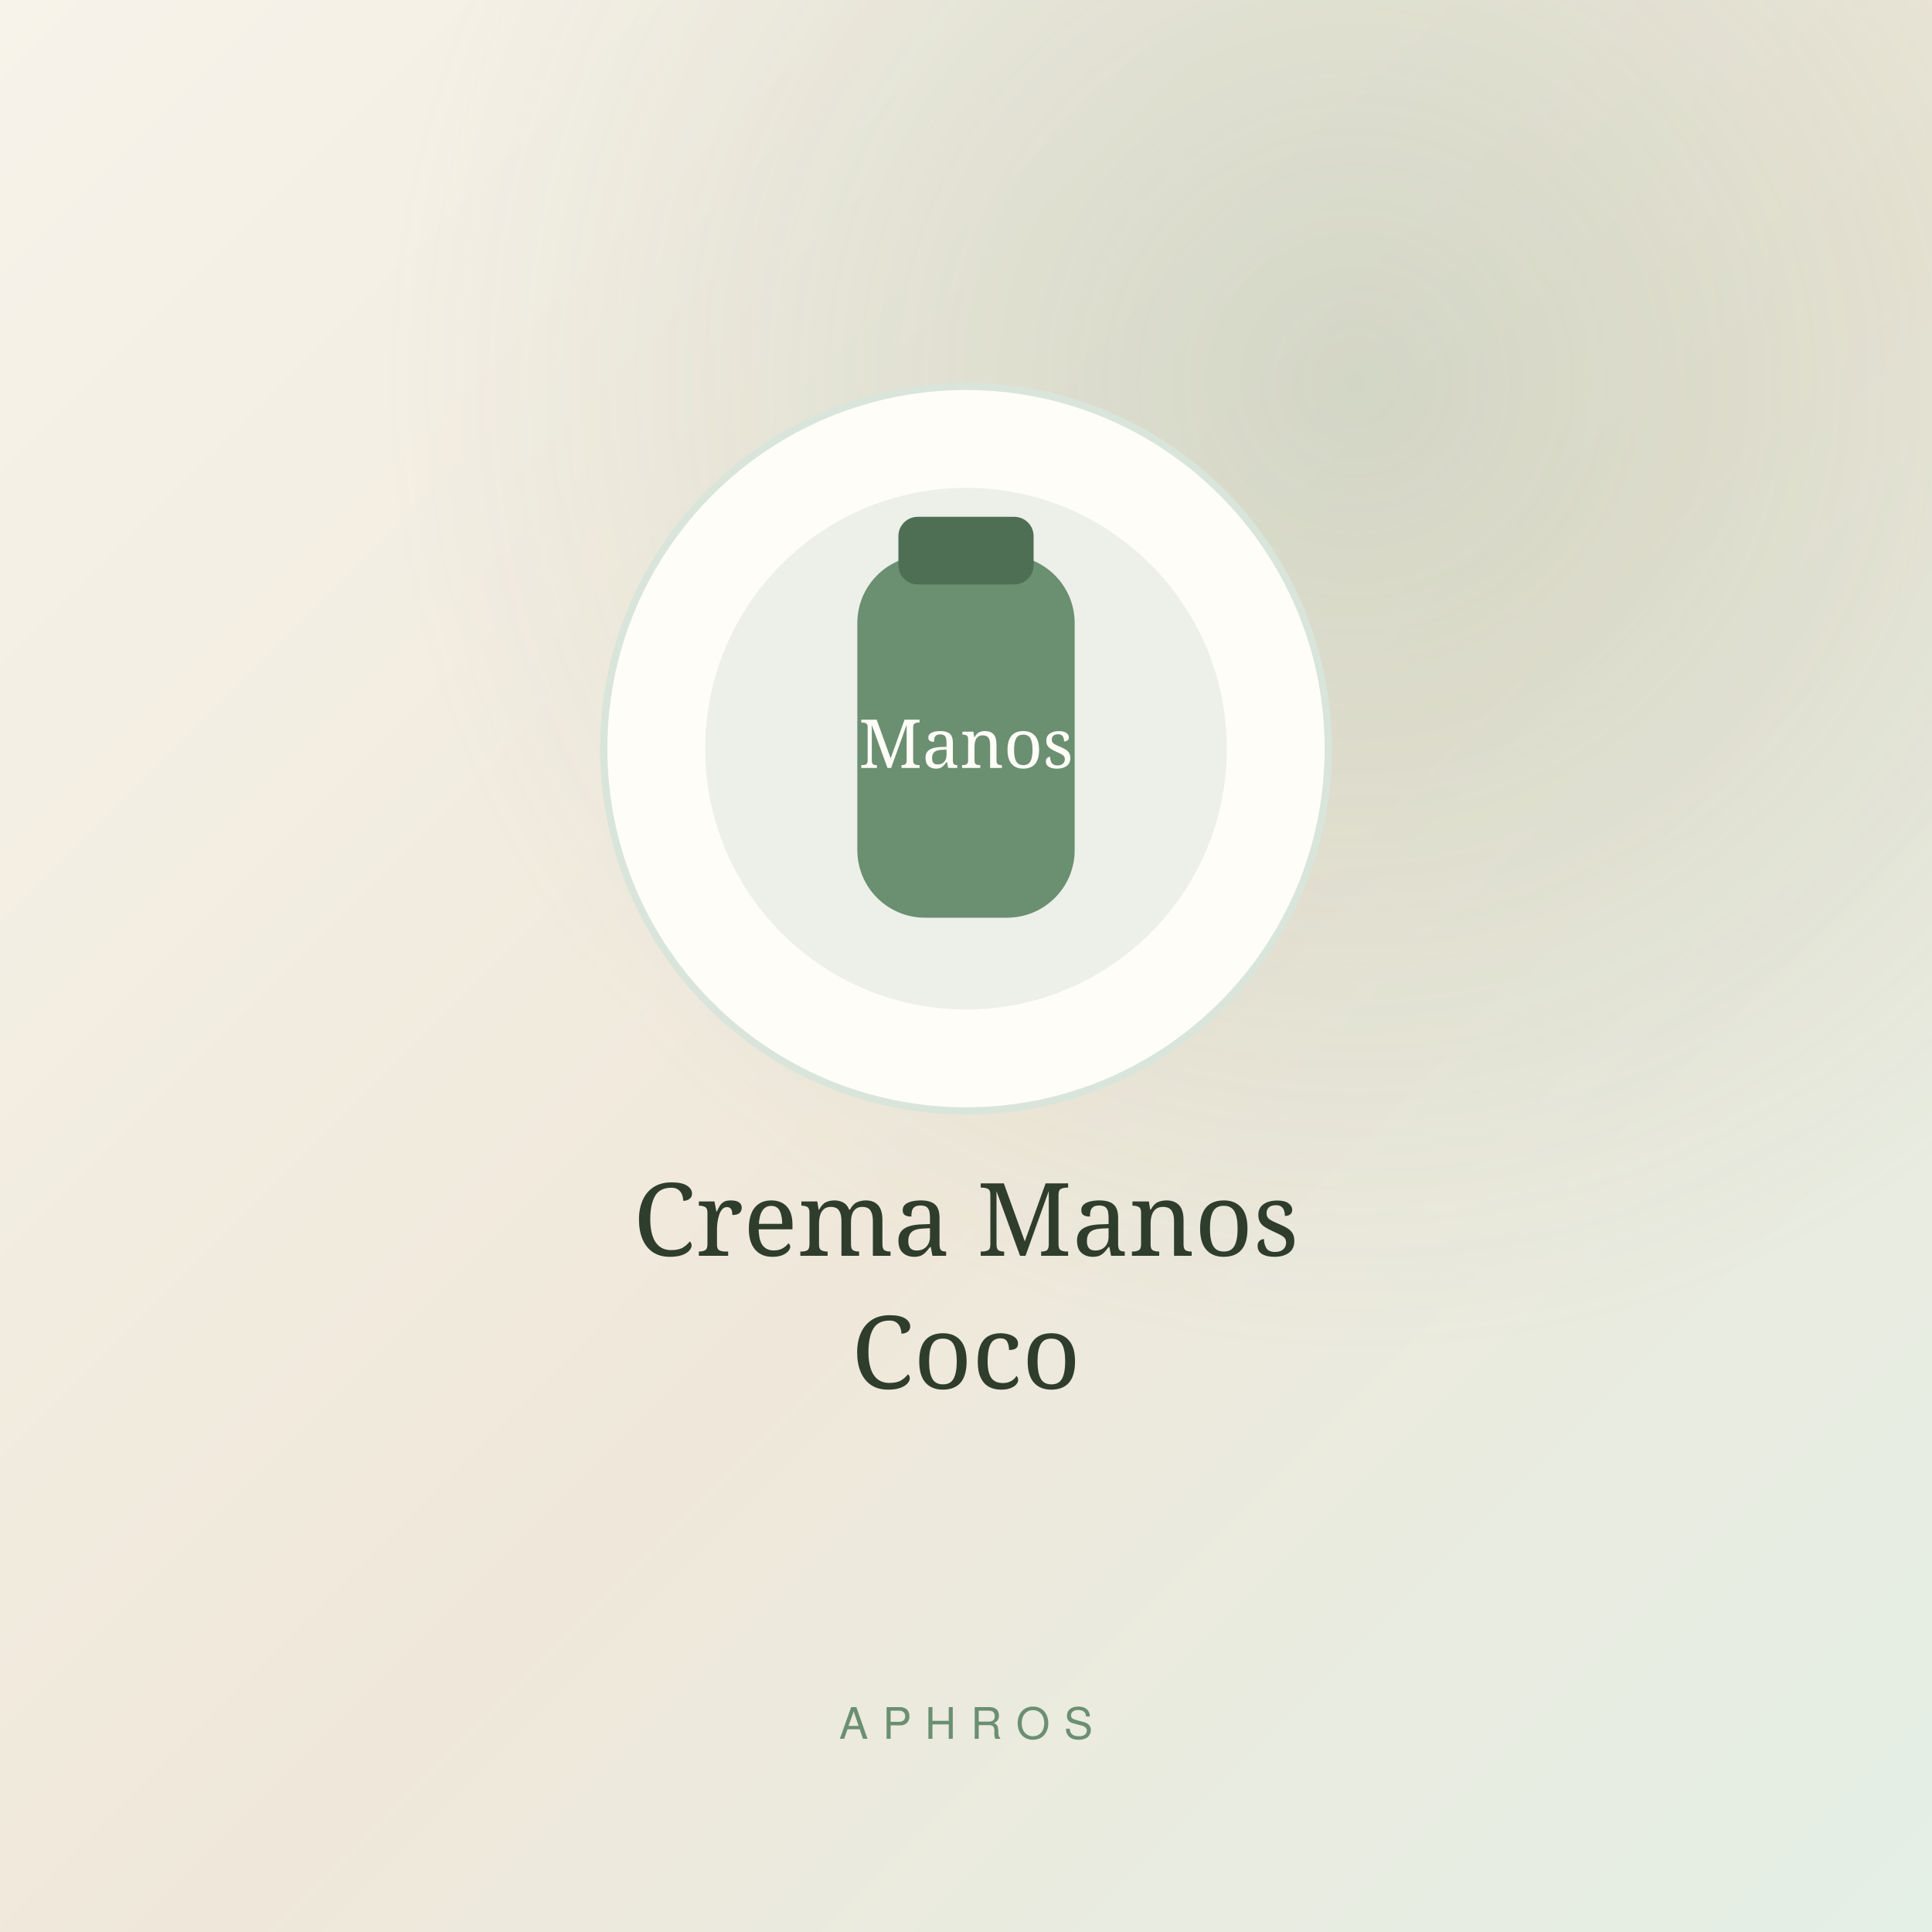
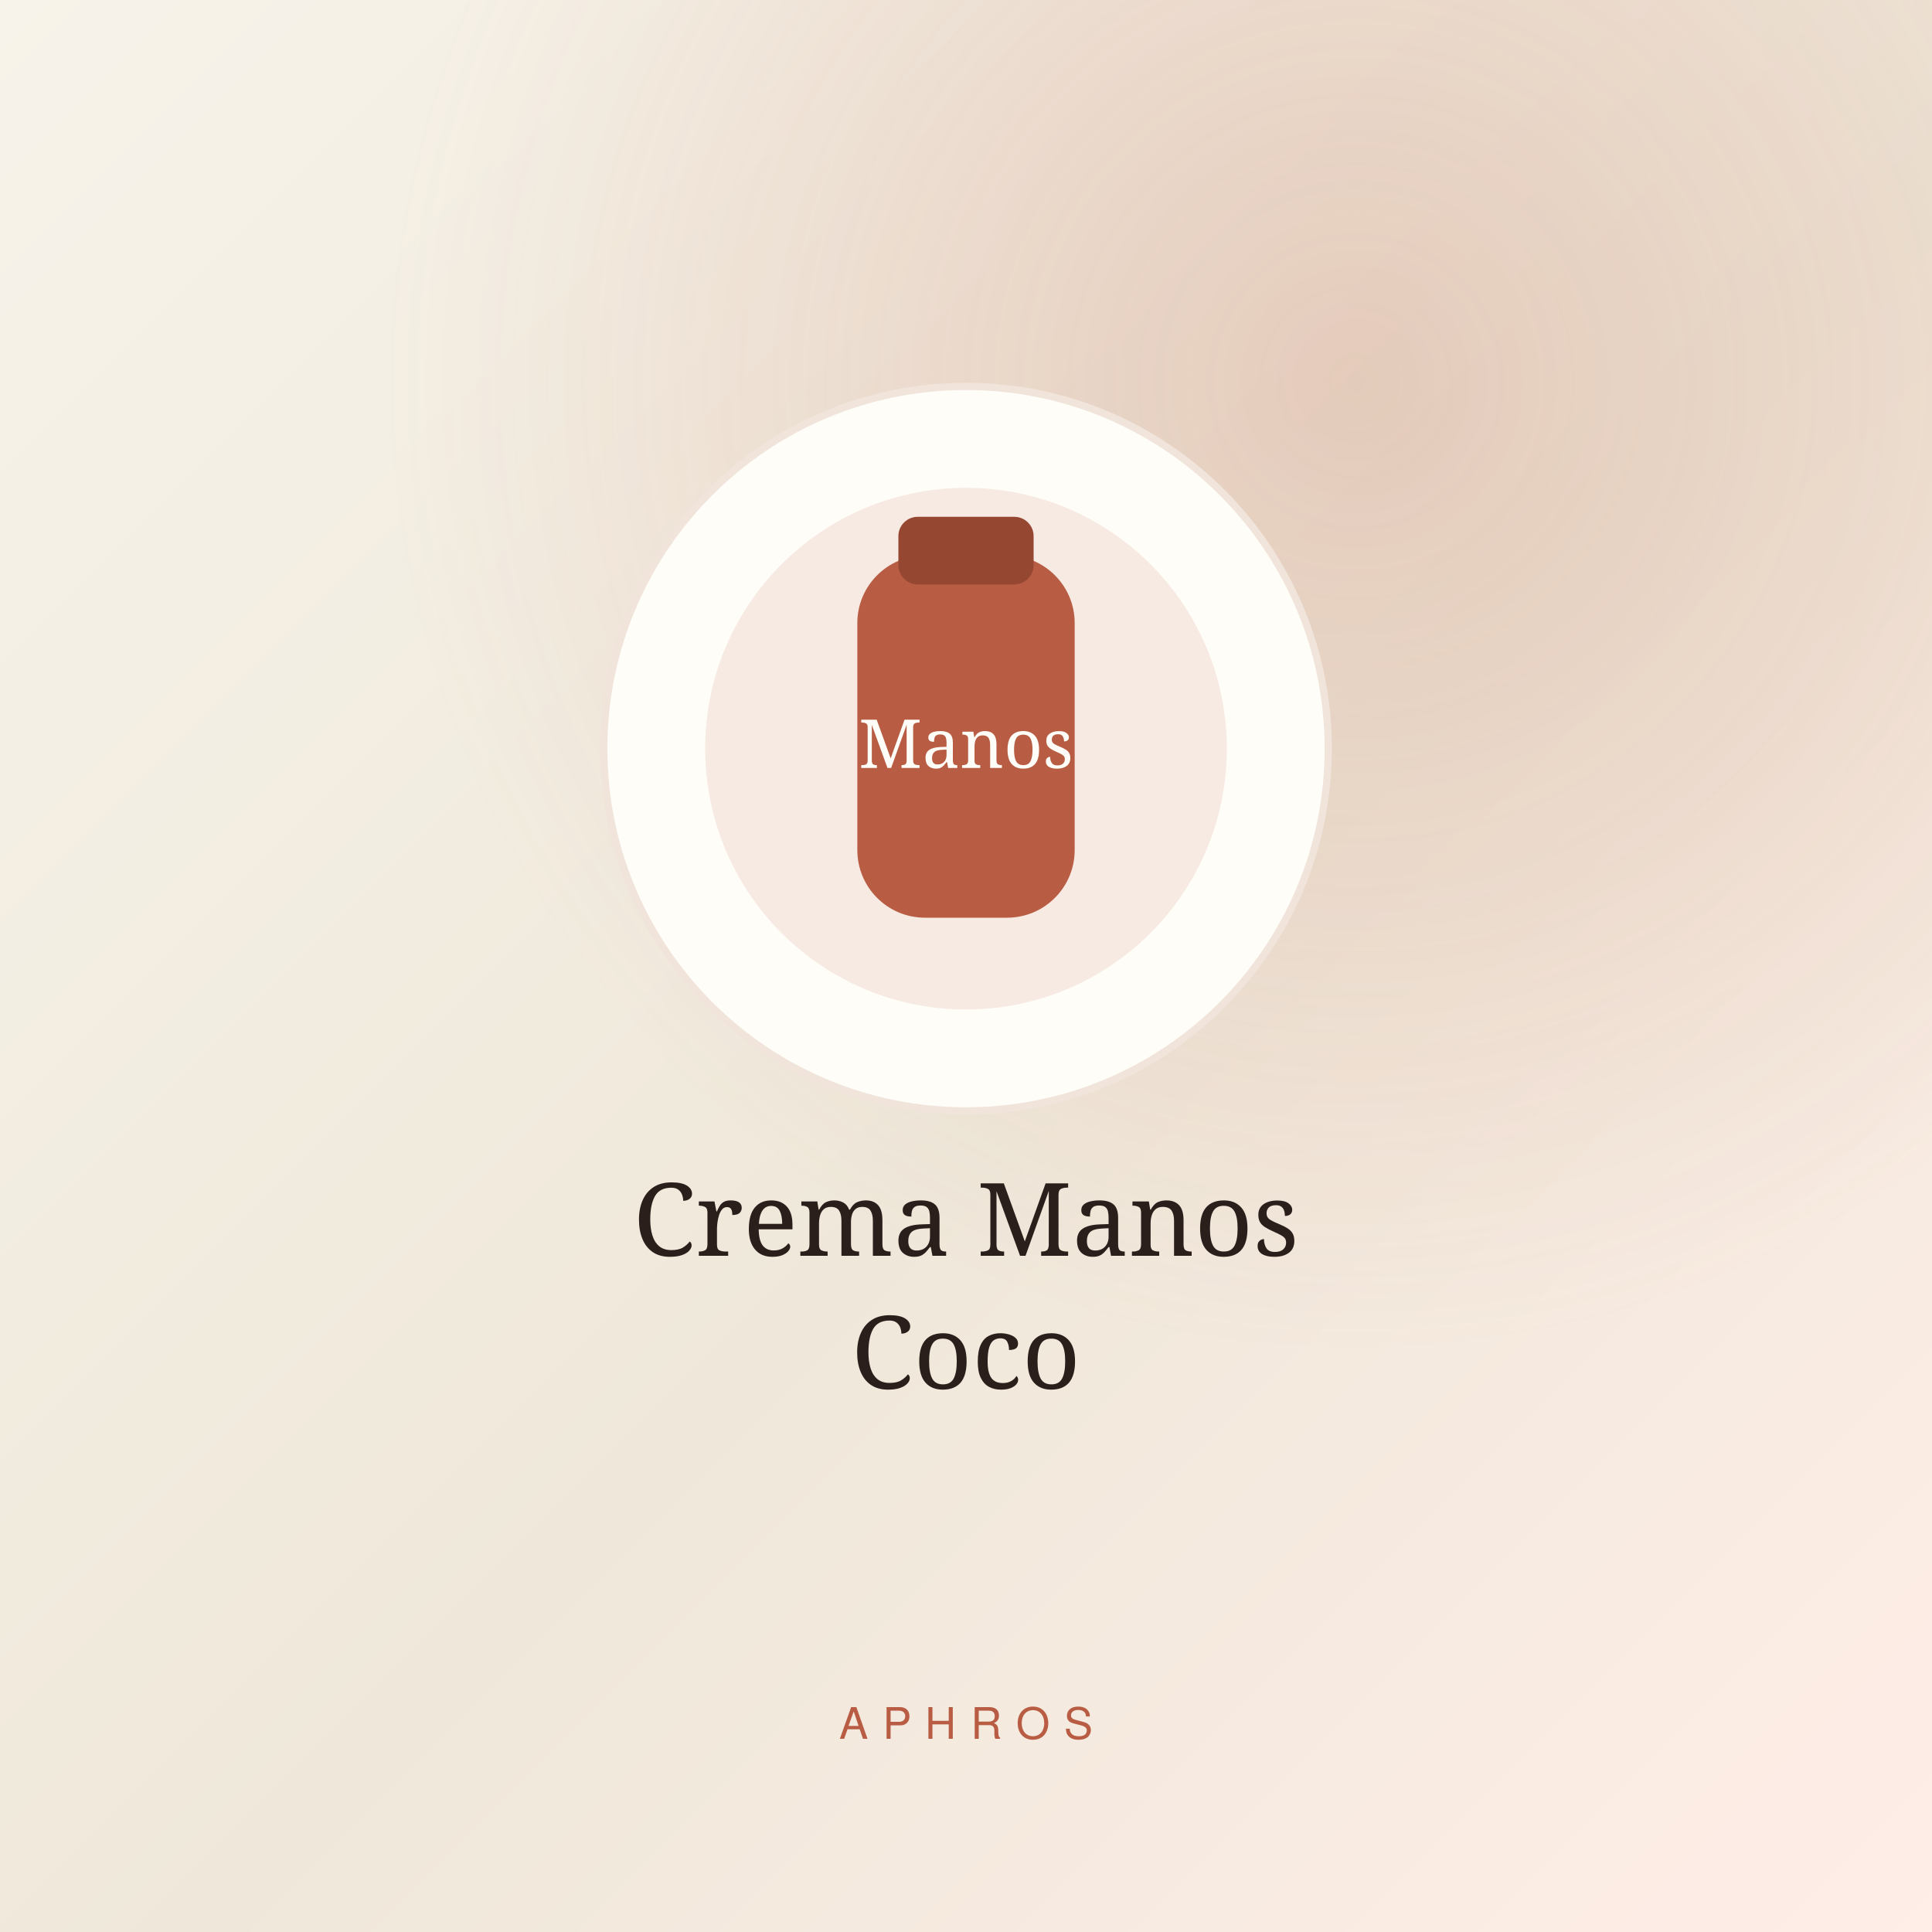
<svg xmlns="http://www.w3.org/2000/svg" width="800" height="800" viewBox="0 0 800 800" role="img" aria-label="Crema Manos Coco">
  <defs>
    <linearGradient id="bg" x1="0" y1="0" x2="1" y2="1">
      <stop offset="0%" stop-color="#f7f3ea" />
      <stop offset="55%" stop-color="#efe8da" />
-       <stop offset="100%" stop-color="#e4efe6" />
+       <stop offset="100%" stop-color="#ffede7" />
    </linearGradient>
    <radialGradient id="glow" cx="70%" cy="20%" r="50%">
-       <stop offset="0%" stop-color="#6b8f71" stop-opacity="0.22" />
-       <stop offset="100%" stop-color="#6b8f71" stop-opacity="0" />
+       <stop offset="0%" stop-color="#b85d43" stop-opacity="0.22" />
+       <stop offset="100%" stop-color="#b85d43" stop-opacity="0" />
    </radialGradient>
  </defs>
  <rect width="800" height="800" fill="url(#bg)" />
  <rect width="800" height="800" fill="url(#glow)" />
-   <circle cx="400" cy="310" r="150" fill="#fffdf8" stroke="#d9e5da" stroke-width="3" />
-   <circle cx="400" cy="310" r="108" fill="#6b8f71" fill-opacity="0.12" />
-   <rect x="355" y="230" width="90" height="150" rx="28" fill="#6b8f71" />
-   <rect x="372" y="214" width="56" height="28" rx="8" fill="#4f6f55" />
+   <circle cx="400" cy="310" r="150" fill="#fffdf8" stroke="#f0e4db" stroke-width="3" />
+   <circle cx="400" cy="310" r="108" fill="#b85d43" fill-opacity="0.12" />
+   <rect x="355" y="230" width="90" height="150" rx="28" fill="#b85d43" />
+   <rect x="372" y="214" width="56" height="28" rx="8" fill="#964731" />
  <text x="400" y="318" text-anchor="middle" font-family="Georgia, serif" font-size="28" fill="#fffdf8">Manos</text>
-   <text x="400" y="520" text-anchor="middle" font-family="Georgia, serif" font-size="42" fill="#2f3d2c">Crema Manos</text>
-   <text x="400" y="575" text-anchor="middle" font-family="Georgia, serif" font-size="42" fill="#2f3d2c">Coco</text>
-   <text x="400" y="720" text-anchor="middle" font-family="Helvetica, Arial, sans-serif" font-size="18" letter-spacing="6" fill="#6b8f71">APHROS</text>
+   <text x="400" y="520" text-anchor="middle" font-family="Georgia, serif" font-size="42" fill="#2b1f1c">Crema Manos</text>
+   <text x="400" y="575" text-anchor="middle" font-family="Georgia, serif" font-size="42" fill="#2b1f1c">Coco</text>
+   <text x="400" y="720" text-anchor="middle" font-family="Helvetica, Arial, sans-serif" font-size="18" letter-spacing="6" fill="#b85d43">APHROS</text>
</svg>
